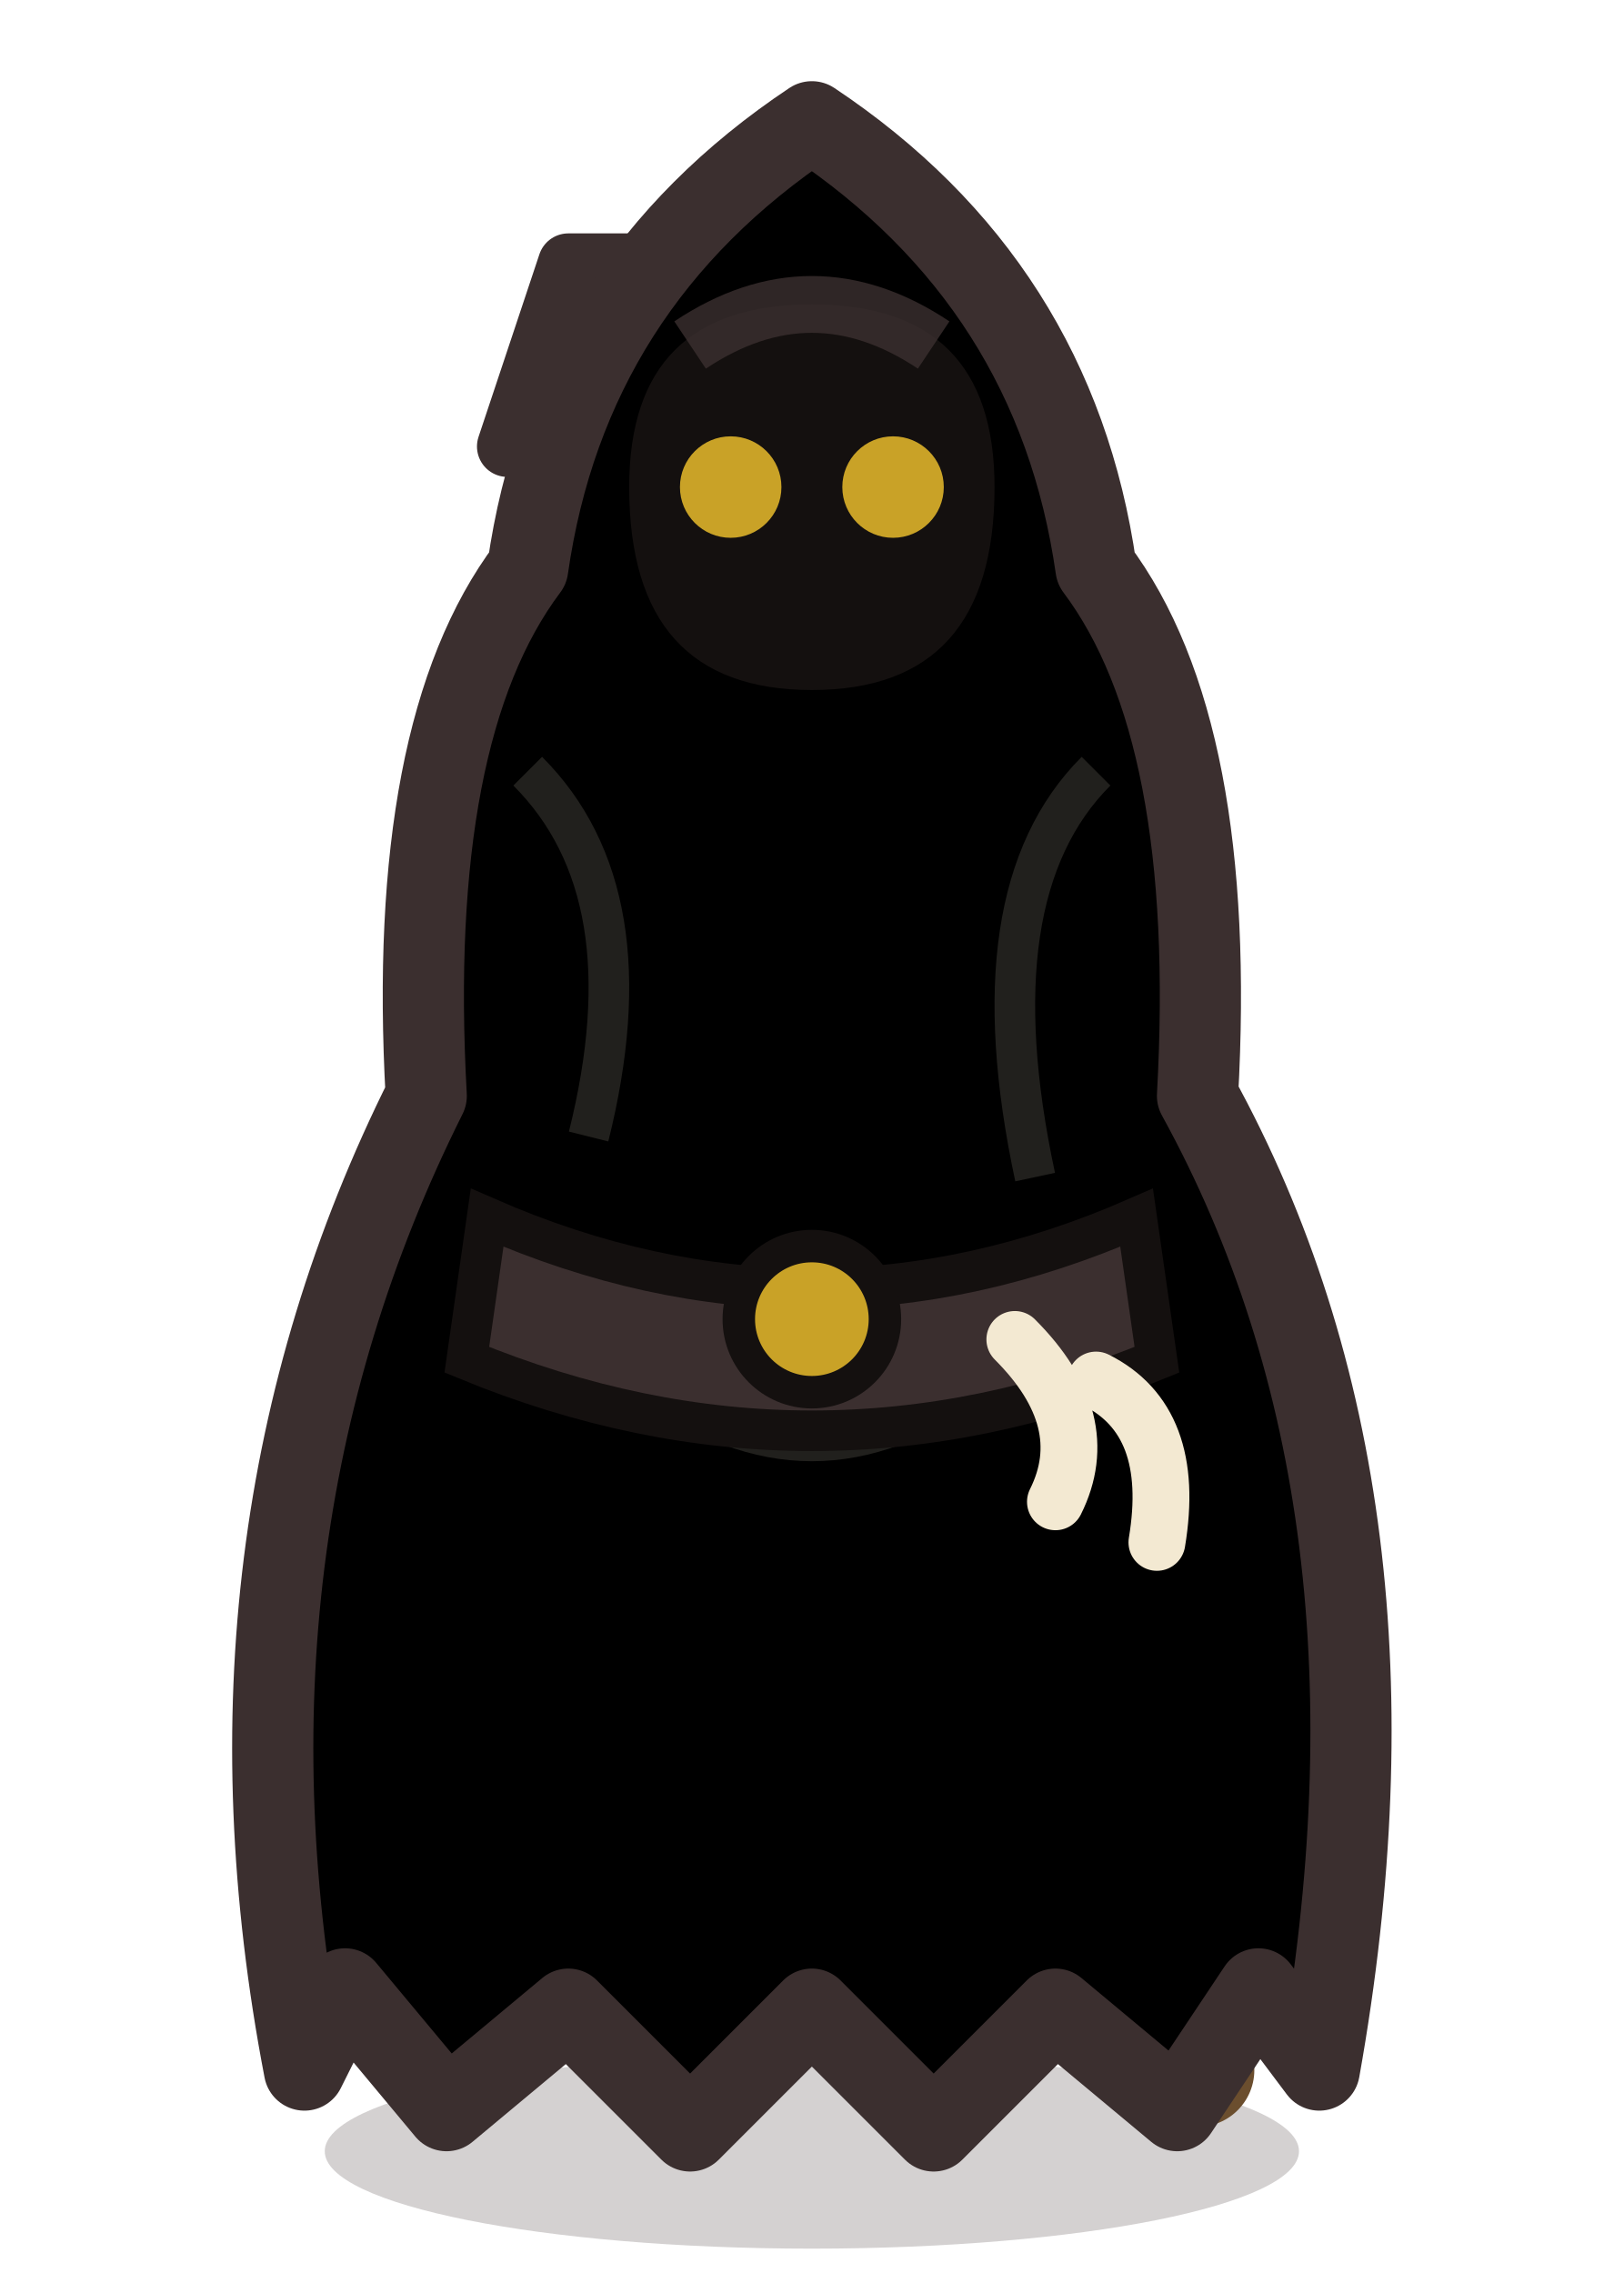
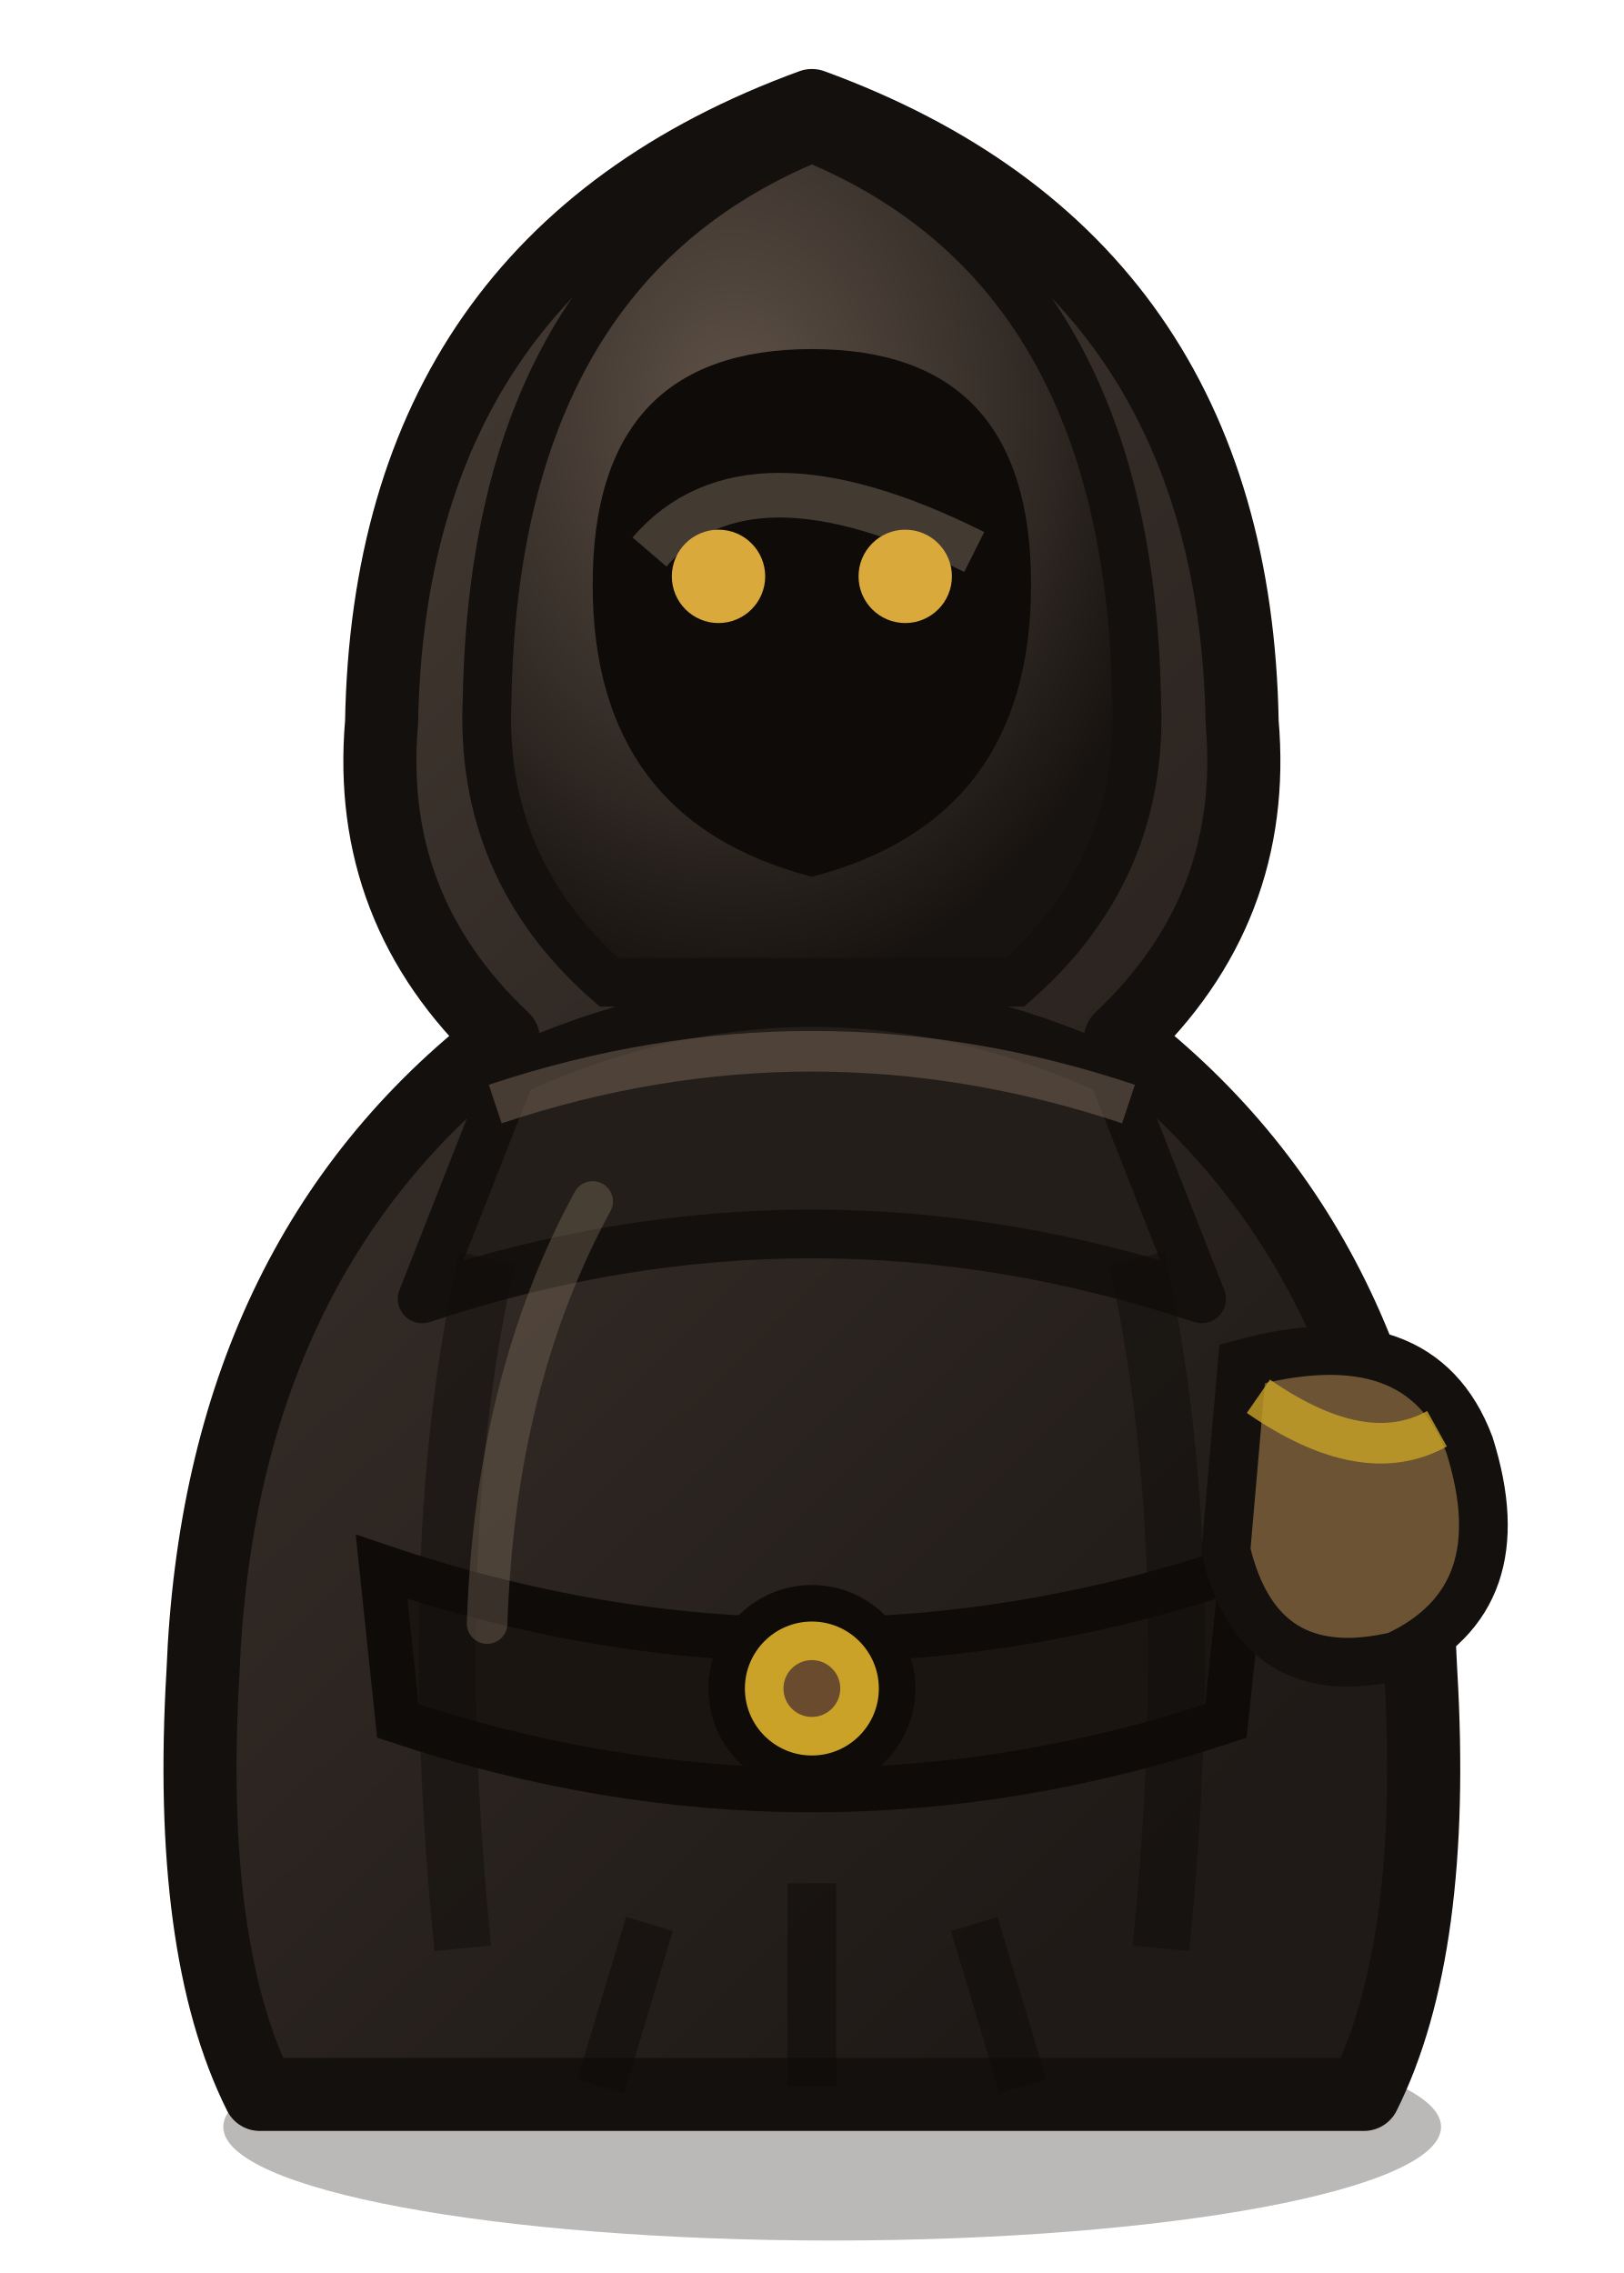
<svg xmlns="http://www.w3.org/2000/svg" viewBox="0 0 40 56">
-   <ellipse cx="20" cy="53" rx="12" ry="2.4" fill="#3B2F2F" opacity=".22" />
-   <path d="M29.5 51 L24.5 13" stroke="#6B4E2E" stroke-width="2.8" stroke-linecap="round" />
-   <path d="M24.5 13 q-4 -6 -7 -7" stroke="#6B4E2E" stroke-width="2.2" fill="none" stroke-linecap="round" />
-   <path d="M14 6.5 h6 l1.5 4.5 h-9 Z" fill="#2B2320" stroke="#3B2F2F" stroke-width="1.5" stroke-linejoin="round" />
-   <path d="M14.5 11 q2.5 3.5 5 0" fill="none" stroke="#C9A227" stroke-width="1.6" />
-   <circle cx="17" cy="9.5" r="2.4" fill="#C9A227" opacity=".9" />
-   <path d="M20 3 Q26 7 27 14 Q30 18 29.5 27 Q35 37 32.5 51 L31 49 L29 52 L26 49.5 L23 52.5 L20 49.5 L17 52.5 L14 49.5 L11 52 L8.5 49 L7.5 51 Q5 38 10.5 27 Q10 18 13 14 Q14 7 20 3 Z" fill="currentColor" stroke="#3B2F2F" stroke-width="2" stroke-linejoin="round" />
-   <path d="M15.5 12 Q15.5 7.5 20 7.5 Q24.5 7.5 24.5 12 Q24.5 17 20 17 Q15.5 17 15.5 12 Z" fill="#14100F" />
-   <path d="M17 8.5 Q20 6.5 23 8.5" fill="none" stroke="#3B2F2F" stroke-width="1.4" opacity=".8" />
-   <circle cx="18" cy="12" r="1.25" fill="#C9A227" />
-   <circle cx="22" cy="12" r="1.25" fill="#C9A227" />
-   <path d="M13 19 Q16 22 14.5 28 M27 19 Q24 22 25.5 29 M16 34 Q20 37 24 34" fill="none" stroke="#F3E9D2" stroke-width="1" opacity=".14" />
-   <path d="M12 30 Q20 33.5 28 30 L28.5 33.5 Q20 37 11.5 33.5 Z" fill="#3B2F2F" stroke="#14100F" stroke-width="1" />
-   <circle cx="20" cy="32.5" r="1.8" fill="#C9A227" stroke="#14100F" stroke-width=".8" />
-   <path d="M25 33 q2 2 1 4 M27 34 q2 1 1.5 4" stroke="#F3E9D2" stroke-width="1.4" fill="none" stroke-linecap="round" />
+   <defs>
+     <linearGradient id="cloak" x1="0" y1="0" x2="0.6" y2="1">
+       <stop offset="0" stop-color="#4B4038" />
+       <stop offset=".45" stop-color="#332B26" />
+       <stop offset="1" stop-color="#1F1A17" />
+     </linearGradient>
+     <radialGradient id="hood" cx="38%" cy="32%" r="70%">
+       <stop offset="0" stop-color="#5E5147" />
+       <stop offset=".7" stop-color="#2E2722" />
+       <stop offset="1" stop-color="#171310" />
+     </radialGradient>
+   </defs>
+   <ellipse cx="20.5" cy="52.4" rx="15" ry="2.8" fill="#1B1512" opacity=".3" />
+   <path d="M20 2.6 Q30.4 6.4 30.6 17.8 Q31 22.4 27.6 25.6 Q34.6 31 35 41.2 Q35.4 48 33.6 51.6 L6.4 51.6 Q4.6 48 5 41.2 Q5.4 31 12.4 25.6 Q9 22.4 9.4 17.8 Q9.6 6.4 20 2.6 Z" fill="url(#cloak)" stroke="#14100E" stroke-width="1.8" stroke-linejoin="round" />
+   <path d="M20 3.4 Q27.8 6.6 28 17.2 Q28.2 21.4 25 24.2 L15 24.2 Q11.8 21.4 12 17.2 Q12.2 6.6 20 3.4 Z" fill="url(#hood)" stroke="#14100E" stroke-width="1.2" />
+   <path d="M14.6 14.4 Q14.6 8.6 20 8.6 Q25.4 8.6 25.4 14.4 Q25.4 20.2 20 21.6 Q14.6 20.2 14.6 14.4 Z" fill="#0E0B09" />
+   <path d="M16 13.6 q2.4 -2.8 8 0" fill="none" stroke="#6F6052" stroke-width="1.1" opacity=".55" />
+   <circle cx="17.7" cy="14.2" r="1.15" fill="#D9A93C" />
+   <circle cx="22.3" cy="14.2" r="1.15" fill="#D9A93C" />
+   <path d="M12.6 26.4 Q20 23 27.4 26.4 L29.6 32 Q20 28.8 10.4 32 Z" fill="#241E1A" stroke="#14100E" stroke-width="1.2" stroke-linejoin="round" />
+   <path d="M12.2 27.2 Q20 24.6 27.8 27.2" fill="none" stroke="#7A6857" stroke-width="1" opacity=".5" />
+   <path d="M9.4 38.6 Q20 42.2 30.6 38.6 L30.2 42.4 Q20 45.8 9.8 42.4 Z" fill="#1B1512" stroke="#0E0B09" stroke-width="1.1" />
+   <circle cx="20" cy="41.6" r="2.1" fill="#C9A227" stroke="#0E0B09" stroke-width=".9" />
+   <circle cx="20" cy="41.6" r=".7" fill="#6B4B2E" />
+   <path d="M12 31 Q10.4 38 11.4 48 M28 31 Q29.6 38 28.6 48" fill="none" stroke="#0E0B09" stroke-width="1.4" opacity=".45" />
+   <path d="M14.6 29.6 Q12.2 34 12 40" fill="none" stroke="#8A7765" stroke-width="1" opacity=".35" stroke-linecap="round" />
+   <path d="M20 46.4 V51.4 M16 47.4 L14.8 51.4 M24 47.4 L25.2 51.4" stroke="#0E0B09" stroke-width="1.2" opacity=".55" />
+   <path d="M30.6 33.6 Q35 32.4 36.2 35.6 Q37.4 39.4 34.4 40.8 Q31 41.6 30.2 38.2 Z" fill="#6B5334" stroke="#14100E" stroke-width="1.2" />
+   <path d="M31 34.4 q2.6 1.8 4.4 .8" fill="none" stroke="#C9A227" stroke-width="1" opacity=".8" />
</svg>
